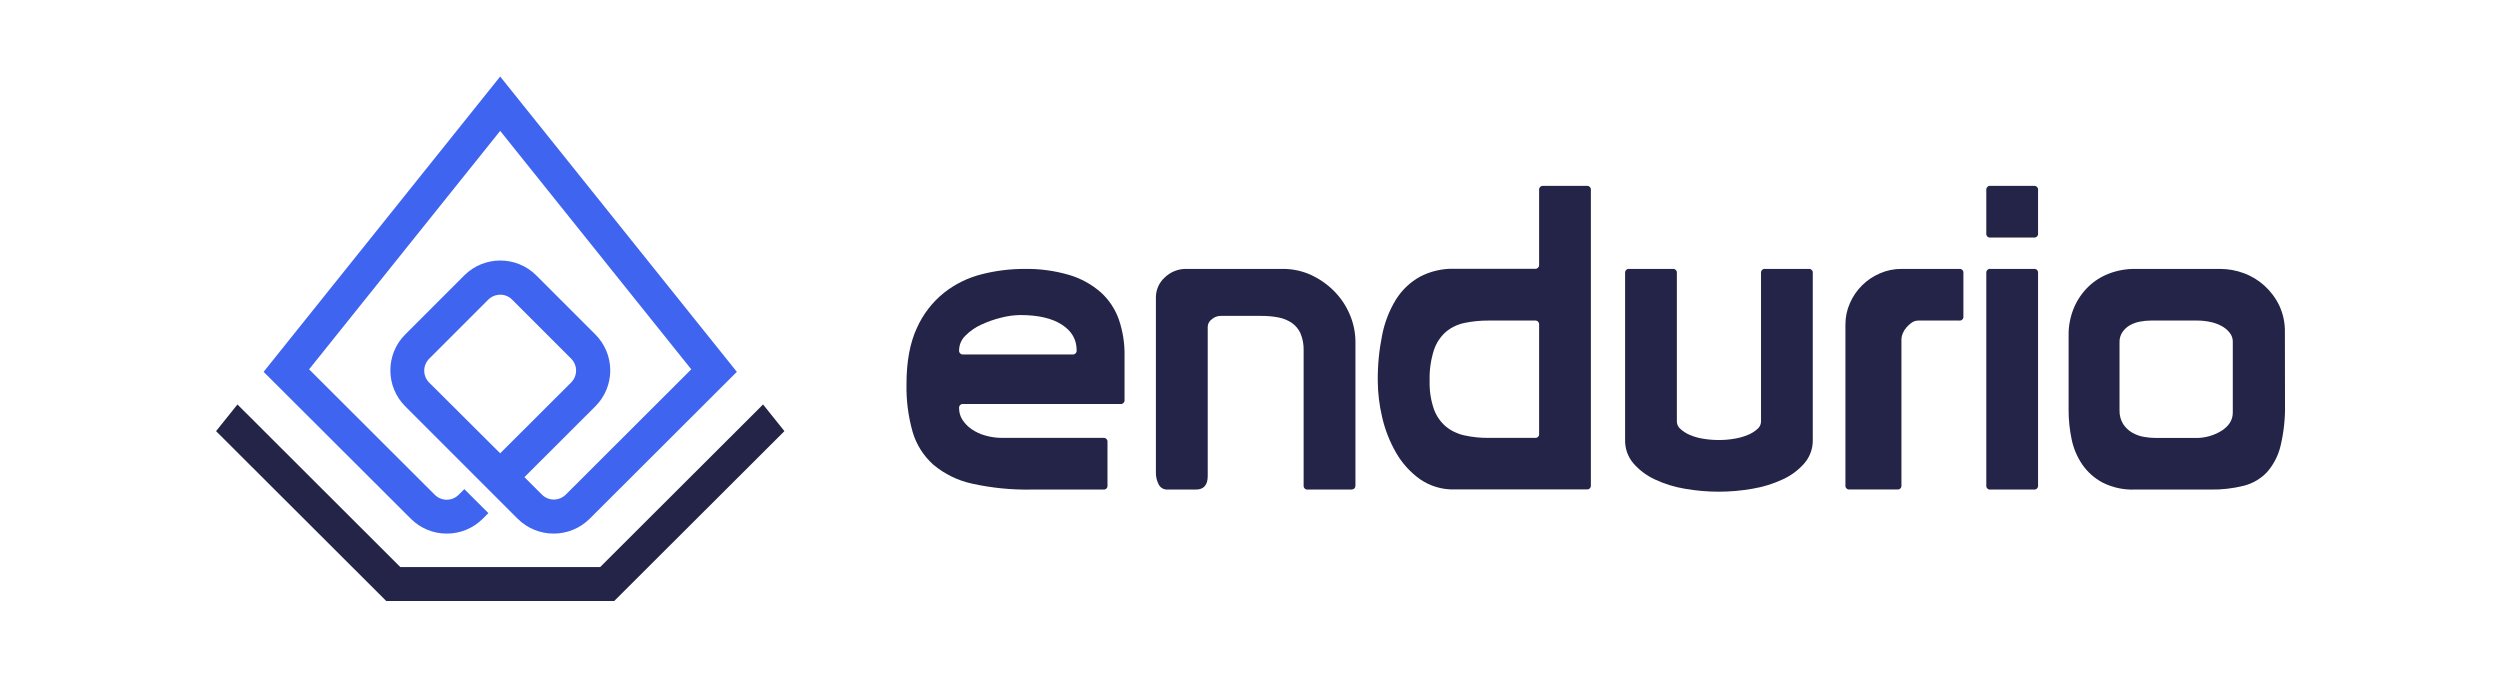
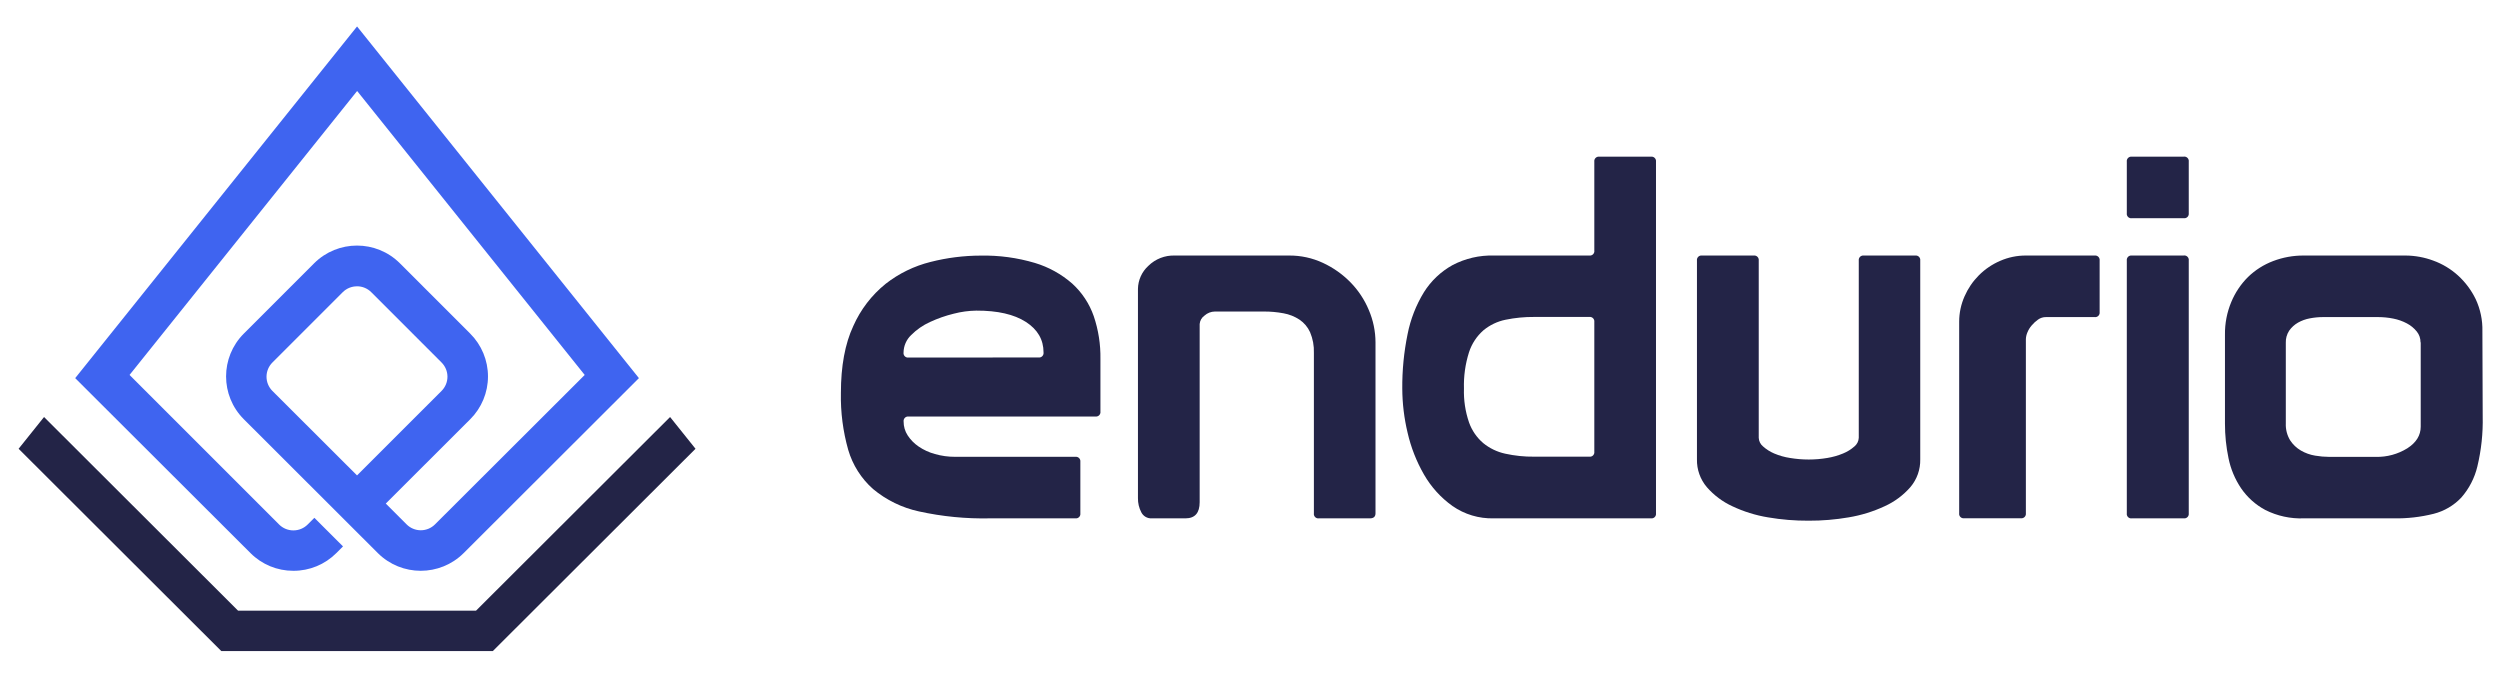
- <svg xmlns="http://www.w3.org/2000/svg" width="107px" height="29px" id="Layer_1" data-name="Layer 1" viewBox="0 0 889.67 237.17">
+ <svg xmlns="http://www.w3.org/2000/svg" width="107px" height="29px" id="Layer_1" data-name="Layer 1" viewBox="0 0 747 192.83">
  <defs>
    <style>.cls-1{fill:#232447;}.cls-2{fill:#3f64f0;}</style>
  </defs>
-   <path class="cls-1" d="M341.31,143.3a7.51,7.51,0,0,0,1.21,4.15,11.87,11.87,0,0,0,3.25,3.31,16.19,16.19,0,0,0,4.9,2.26,21.44,21.44,0,0,0,6,.83h35.94a1.34,1.34,0,0,1,1.51,1.51v15.37a1.33,1.33,0,0,1-1.51,1.51H367.13a89.84,89.84,0,0,1-21.21-2.11,32,32,0,0,1-13.74-6.71,25.07,25.07,0,0,1-7.4-11.68,58.09,58.09,0,0,1-2.19-17q0-12.06,3.7-20A33.69,33.69,0,0,1,336,102.16a35.73,35.73,0,0,1,13.44-6.56,61,61,0,0,1,15-1.88,53.28,53.28,0,0,1,16.16,2.18,30,30,0,0,1,11.17,6.18,23.67,23.67,0,0,1,6.42,9.72,38,38,0,0,1,2,12.81v15.68a1.33,1.33,0,0,1-1.51,1.5H342.82A1.34,1.34,0,0,0,341.31,143.3Zm40.32-19.14a1.34,1.34,0,0,0,1.51-1.51q0-5.72-5.29-9.12t-14.79-3.39a28.11,28.11,0,0,0-6.72.91,38.25,38.25,0,0,0-7.1,2.48,19,19,0,0,0-5.66,3.92,7.34,7.34,0,0,0-2.27,5.2,1.34,1.34,0,0,0,1.51,1.51Z" />
-   <path class="cls-1" d="M429.79,167.42c0,3.22-1.41,4.82-4.22,4.82H415.45a3.29,3.29,0,0,1-3.1-1.81,8.74,8.74,0,0,1-1-4.22V103.66a9.47,9.47,0,0,1,3.1-6.85,10.72,10.72,0,0,1,7.92-3.09h34.13a23.77,23.77,0,0,1,10.12,2.18,28,28,0,0,1,8.22,5.8,26.27,26.27,0,0,1,5.52,8.29,24.85,24.85,0,0,1,2,9.65v51.09c0,1-.56,1.51-1.66,1.51H465.43a1.33,1.33,0,0,1-1.51-1.51V122.8a14.68,14.68,0,0,0-1.13-6.18,9.1,9.1,0,0,0-3.17-3.76,13.1,13.1,0,0,0-4.76-1.89,31.08,31.08,0,0,0-5.89-.53H434.32a4.74,4.74,0,0,0-3.09,1.21,3.4,3.4,0,0,0-1.44,2.56Z" />
-   <path class="cls-1" d="M547.72,92.21V65.68a1.34,1.34,0,0,1,1.51-1.51h15.4a1.34,1.34,0,0,1,1.51,1.51v105a1.34,1.34,0,0,1-1.51,1.51h-47a20.64,20.64,0,0,1-12.38-3.69,29.87,29.87,0,0,1-8.46-9.42,45.63,45.63,0,0,1-4.91-12.51,57.9,57.9,0,0,1-1.58-13.11,78.13,78.13,0,0,1,1.58-16.28,38.29,38.29,0,0,1,4.91-12.59,23.62,23.62,0,0,1,8.46-8.06,25,25,0,0,1,12.38-2.86h28.54A1.34,1.34,0,0,0,547.72,92.21Zm0,21.4a1.34,1.34,0,0,0-1.51-1.51H529.75a40.73,40.73,0,0,0-8.53.83,15.19,15.19,0,0,0-6.65,3.17,14.87,14.87,0,0,0-4.3,6.55,32.7,32.7,0,0,0-1.51,10.86,28.34,28.34,0,0,0,1.51,10.09,14.67,14.67,0,0,0,4.23,6.18,15.63,15.63,0,0,0,6.57,3.17,38.14,38.14,0,0,0,8.68.9h16.46a1.33,1.33,0,0,0,1.51-1.5Z" />
-   <path class="cls-1" d="M628.2,93.72h15.4a1.33,1.33,0,0,1,1.51,1.5v59.39a12.36,12.36,0,0,1-3,8.29,22.58,22.58,0,0,1-7.7,5.72,41.56,41.56,0,0,1-10.72,3.32,69.16,69.16,0,0,1-12,1.06,70,70,0,0,1-12.16-1.06,40.36,40.36,0,0,1-10.64-3.32,22.78,22.78,0,0,1-7.63-5.72,12.41,12.41,0,0,1-2.94-8.29V95.22a1.33,1.33,0,0,1,1.51-1.5h15.4a1.33,1.33,0,0,1,1.51,1.5v52.9a3.54,3.54,0,0,0,1.28,2.57,12,12,0,0,0,3.32,2.11,19.86,19.86,0,0,0,4.76,1.35,33,33,0,0,0,5.59.46,31.76,31.76,0,0,0,5.51-.46A21.19,21.19,0,0,0,622,152.8a11.64,11.64,0,0,0,3.4-2.11,3.52,3.52,0,0,0,1.29-2.57V95.22A1.33,1.33,0,0,1,628.2,93.72Z" />
-   <path class="cls-1" d="M697.2,93.72a1.33,1.33,0,0,1,1.51,1.5V110.6a1.33,1.33,0,0,1-1.51,1.5H682.7a4.12,4.12,0,0,0-2.42.76,10.31,10.31,0,0,0-1.88,1.73,7.73,7.73,0,0,0-1.29,2.11,5.55,5.55,0,0,0-.45,2v52a1.33,1.33,0,0,1-1.51,1.51H658.24a1.33,1.33,0,0,1-1.51-1.51V113.46a18.56,18.56,0,0,1,1.59-7.54A20.3,20.3,0,0,1,669,95.3a19,19,0,0,1,7.7-1.58Z" />
-   <path class="cls-1" d="M708.37,64.17h15.4a1.34,1.34,0,0,1,1.51,1.51V81.05a1.34,1.34,0,0,1-1.51,1.51h-15.4a1.33,1.33,0,0,1-1.51-1.51V65.68A1.34,1.34,0,0,1,708.37,64.17Zm-1.51,31.05a1.33,1.33,0,0,1,1.51-1.5h15.4a1.33,1.33,0,0,1,1.51,1.5v75.51a1.34,1.34,0,0,1-1.51,1.51h-15.4a1.33,1.33,0,0,1-1.51-1.51Z" />
-   <path class="cls-1" d="M813.16,141.79a58.49,58.49,0,0,1-1.59,14.93,21.76,21.76,0,0,1-4.83,9.34,17.19,17.19,0,0,1-8.23,4.82,45.6,45.6,0,0,1-11.93,1.36H759.7a23.61,23.61,0,0,1-11.47-2.49,20.4,20.4,0,0,1-7.25-6.48,24.88,24.88,0,0,1-3.77-9,49.92,49.92,0,0,1-1.06-10.32V117.38a24.47,24.47,0,0,1,1.89-9.8,22.84,22.84,0,0,1,5.06-7.46,21.82,21.82,0,0,1,7.47-4.75,25.28,25.28,0,0,1,9.13-1.65h30.51a24.15,24.15,0,0,1,8.23,1.5,22.29,22.29,0,0,1,7.39,4.45,23.3,23.3,0,0,1,5.29,7.08,21.45,21.45,0,0,1,2,9.57Zm-18.58-22.15a5,5,0,0,0-1.13-3.24,9.29,9.29,0,0,0-2.94-2.41,14.26,14.26,0,0,0-4.08-1.43,22.46,22.46,0,0,0-4.53-.46H765.44a20.74,20.74,0,0,0-3.92.38,11.54,11.54,0,0,0-3.55,1.28,8,8,0,0,0-2.64,2.41,6.12,6.12,0,0,0-1.06,3.62v24.12a9,9,0,0,0,1.28,5A9.59,9.59,0,0,0,758.8,152a12.6,12.6,0,0,0,4.23,1.51,26,26,0,0,0,4.23.37h13.89a17.07,17.07,0,0,0,9.43-2.56q4-2.56,4-6.48V119.64Z" />
-   <path class="cls-2" d="M159,187.91a18,18,0,0,1-12.81-5.29L93.81,130.35,178,25.26l84.22,105.09-52.37,52.27a18.18,18.18,0,0,1-25.64,0l-40-40a18.1,18.1,0,0,1,0-25.58l21-21a18.15,18.15,0,0,1,25.65,0l21,21a18.07,18.07,0,0,1,0,25.59l-25.23,25.19,6.21,6.2a6,6,0,0,0,8.52,0L246,129.45,178,44.6l-68,84.85,44.71,44.63a6,6,0,0,0,8.53,0l2-2,8.56,8.54-2,2A18,18,0,0,1,159,187.91Zm19-85a6,6,0,0,0-4.26,1.76l-21,21a6,6,0,0,0,0,8.51L178,159.34l25.24-25.19a6,6,0,0,0,0-8.51l-21-21a6,6,0,0,0-4.27-1.76Z" />
-   <polygon class="cls-1" points="137.46 211.9 76.89 151.45 84.5 141.96 142.47 199.83 213.57 199.83 271.55 141.96 279.15 151.45 218.58 211.9 137.46 211.9" />
+   <path class="cls-1" d="M270,121.13a7.51,7.51,0,0,0,1.21,4.15,11.87,11.87,0,0,0,3.25,3.31,16.07,16.07,0,0,0,4.9,2.26,21.39,21.39,0,0,0,6,.83h35.94a1.34,1.34,0,0,1,1.51,1.51v15.37a1.34,1.34,0,0,1-1.51,1.51H295.8A89.84,89.84,0,0,1,274.59,148a32,32,0,0,1-13.74-6.71,25,25,0,0,1-7.4-11.68,58.09,58.09,0,0,1-2.19-17q0-12.06,3.7-20A33.81,33.81,0,0,1,264.62,80a35.86,35.86,0,0,1,13.44-6.55,61,61,0,0,1,15-1.89,53,53,0,0,1,16.16,2.19,30,30,0,0,1,11.17,6.18,23.67,23.67,0,0,1,6.42,9.72,38,38,0,0,1,2,12.81v15.68a1.33,1.33,0,0,1-1.51,1.5H271.49A1.34,1.34,0,0,0,270,121.13ZM310.3,102a1.34,1.34,0,0,0,1.51-1.51q0-5.72-5.29-9.12T291.72,88a28.25,28.25,0,0,0-6.72.91,38.41,38.41,0,0,0-7.09,2.48,19,19,0,0,0-5.66,3.92,7.32,7.32,0,0,0-2.27,5.2,1.33,1.33,0,0,0,1.51,1.51Z" />
+   <path class="cls-1" d="M358.46,145.25q0,4.81-4.23,4.82H344.12a3.29,3.29,0,0,1-3.1-1.81,8.74,8.74,0,0,1-1-4.22V81.49a9.51,9.51,0,0,1,3.1-6.86,10.76,10.76,0,0,1,7.92-3.09h34.13a23.55,23.55,0,0,1,10.11,2.19,28.05,28.05,0,0,1,8.23,5.8A26.24,26.24,0,0,1,409,87.82a24.68,24.68,0,0,1,2,9.65v51.09c0,1-.56,1.51-1.66,1.51H394.1a1.33,1.33,0,0,1-1.51-1.51V100.63a14.51,14.51,0,0,0-1.14-6.18,9,9,0,0,0-3.17-3.76,12.8,12.8,0,0,0-4.75-1.89,31.16,31.16,0,0,0-5.89-.53H363a4.72,4.72,0,0,0-3.09,1.21A3.4,3.4,0,0,0,358.46,92Z" />
+   <path class="cls-1" d="M476.38,70V43.51A1.34,1.34,0,0,1,477.89,42H493.3a1.34,1.34,0,0,1,1.51,1.51V148.56a1.34,1.34,0,0,1-1.51,1.51h-47A20.62,20.62,0,0,1,434,146.38,29.76,29.76,0,0,1,425.5,137a45.32,45.32,0,0,1-4.91-12.51A57.92,57.92,0,0,1,419,111.33a78.1,78.1,0,0,1,1.58-16.27,38,38,0,0,1,4.91-12.59A23.54,23.54,0,0,1,434,74.41a25,25,0,0,1,12.38-2.87h28.53A1.33,1.33,0,0,0,476.38,70Zm0,21.4a1.34,1.34,0,0,0-1.51-1.51H458.42a40.83,40.83,0,0,0-8.54.83,15.1,15.1,0,0,0-6.64,3.17,14.79,14.79,0,0,0-4.3,6.55,32.68,32.68,0,0,0-1.51,10.85,28.36,28.36,0,0,0,1.51,10.1,14.5,14.5,0,0,0,4.23,6.18,15.65,15.65,0,0,0,6.56,3.17,38.3,38.3,0,0,0,8.69.9h16.45a1.33,1.33,0,0,0,1.51-1.5Z" />
+   <path class="cls-1" d="M556.86,71.54h15.4a1.34,1.34,0,0,1,1.51,1.51v59.39a12.42,12.42,0,0,1-2.94,8.29,22.58,22.58,0,0,1-7.7,5.72,41.69,41.69,0,0,1-10.72,3.32,69.18,69.18,0,0,1-12,1,70,70,0,0,1-12.15-1,40.24,40.24,0,0,1-10.64-3.32,22.68,22.68,0,0,1-7.63-5.72,12.42,12.42,0,0,1-2.94-8.29V73.05a1.34,1.34,0,0,1,1.51-1.51H524a1.34,1.34,0,0,1,1.51,1.51V126a3.51,3.51,0,0,0,1.28,2.57,12.07,12.07,0,0,0,3.32,2.11,19.86,19.86,0,0,0,4.76,1.35,34.07,34.07,0,0,0,5.58.46,32.89,32.89,0,0,0,5.52-.46,21.19,21.19,0,0,0,4.75-1.35,11.85,11.85,0,0,0,3.4-2.11,3.54,3.54,0,0,0,1.28-2.57V73.05A1.34,1.34,0,0,1,556.86,71.54Z" />
+   <path class="cls-1" d="M625.86,71.54a1.34,1.34,0,0,1,1.51,1.51V88.43a1.33,1.33,0,0,1-1.51,1.5H611.37a4,4,0,0,0-2.42.76,10.31,10.31,0,0,0-1.88,1.73,7.49,7.49,0,0,0-1.29,2.11,5.55,5.55,0,0,0-.45,2v52a1.34,1.34,0,0,1-1.51,1.51H586.91a1.33,1.33,0,0,1-1.51-1.51V91.29A18.71,18.71,0,0,1,587,83.75a20.59,20.59,0,0,1,4.31-6.33,20.29,20.29,0,0,1,6.34-4.29,18.92,18.92,0,0,1,7.7-1.59Z" />
+   <path class="cls-1" d="M637,42h15.4A1.34,1.34,0,0,1,654,43.51V58.88a1.34,1.34,0,0,1-1.51,1.51H637a1.33,1.33,0,0,1-1.51-1.51V43.51A1.34,1.34,0,0,1,637,42Zm-1.51,31.05A1.34,1.34,0,0,1,637,71.54h15.4A1.34,1.34,0,0,1,654,73.05v75.51a1.34,1.34,0,0,1-1.51,1.51H637a1.33,1.33,0,0,1-1.51-1.51Z" />
+   <path class="cls-1" d="M741.83,119.62a58.49,58.49,0,0,1-1.59,14.93,21.76,21.76,0,0,1-4.83,9.34,17.19,17.19,0,0,1-8.23,4.82,45.6,45.6,0,0,1-11.93,1.36H688.37a23.61,23.61,0,0,1-11.47-2.49,20.4,20.4,0,0,1-7.25-6.48,24.88,24.88,0,0,1-3.77-9,50,50,0,0,1-1.06-10.33V95.21a24.47,24.47,0,0,1,1.89-9.8,23,23,0,0,1,5-7.46,22,22,0,0,1,7.48-4.75,25.28,25.28,0,0,1,9.13-1.66h30.5a24.12,24.12,0,0,1,8.23,1.51,22.24,22.24,0,0,1,7.4,4.45,23.3,23.3,0,0,1,5.29,7.08,21.42,21.42,0,0,1,2,9.57ZM723.25,97.47a5,5,0,0,0-1.13-3.24,9.38,9.38,0,0,0-2.94-2.41,14.58,14.58,0,0,0-4.08-1.44,23.19,23.19,0,0,0-4.53-.45H694.11a20.74,20.74,0,0,0-3.92.38,11.44,11.44,0,0,0-3.55,1.28A8.15,8.15,0,0,0,684,94a6.18,6.18,0,0,0-1,3.62v24.11a9,9,0,0,0,1.28,5,9.59,9.59,0,0,0,3.25,3.09,12.52,12.52,0,0,0,4.23,1.51,25.74,25.74,0,0,0,4.22.37h13.89a17.1,17.1,0,0,0,9.44-2.56q4-2.57,4-6.48V97.47Z" />
+   <path class="cls-2" d="M87.66,165.74a18,18,0,0,1-12.81-5.29L22.47,108.17,106.69,3.09l84.22,105.08-52.37,52.28a18.18,18.18,0,0,1-25.64,0l-40.05-40a18.09,18.09,0,0,1,0-25.58l21-21a18.15,18.15,0,0,1,25.65,0l21,21a18.07,18.07,0,0,1,0,25.59l-25.23,25.19,6.2,6.2a6,6,0,0,0,8.53,0l44.71-44.63-68-84.85-68,84.85L83.4,151.91a6,6,0,0,0,4.26,1.76,6,6,0,0,0,4.27-1.76l2-2,8.56,8.54-2,2A18,18,0,0,1,87.66,165.74Zm19-85a6,6,0,0,0-4.26,1.76l-21,21a6,6,0,0,0,0,8.5l25.28,25.24L131.93,112a6,6,0,0,0,0-8.51l-21-21a6,6,0,0,0-4.27-1.76Z" />
+   <polygon class="cls-1" points="66.13 189.73 5.56 129.28 13.16 119.79 71.14 177.66 142.23 177.66 200.22 119.79 207.82 129.28 147.25 189.73 66.13 189.73" />
</svg>
